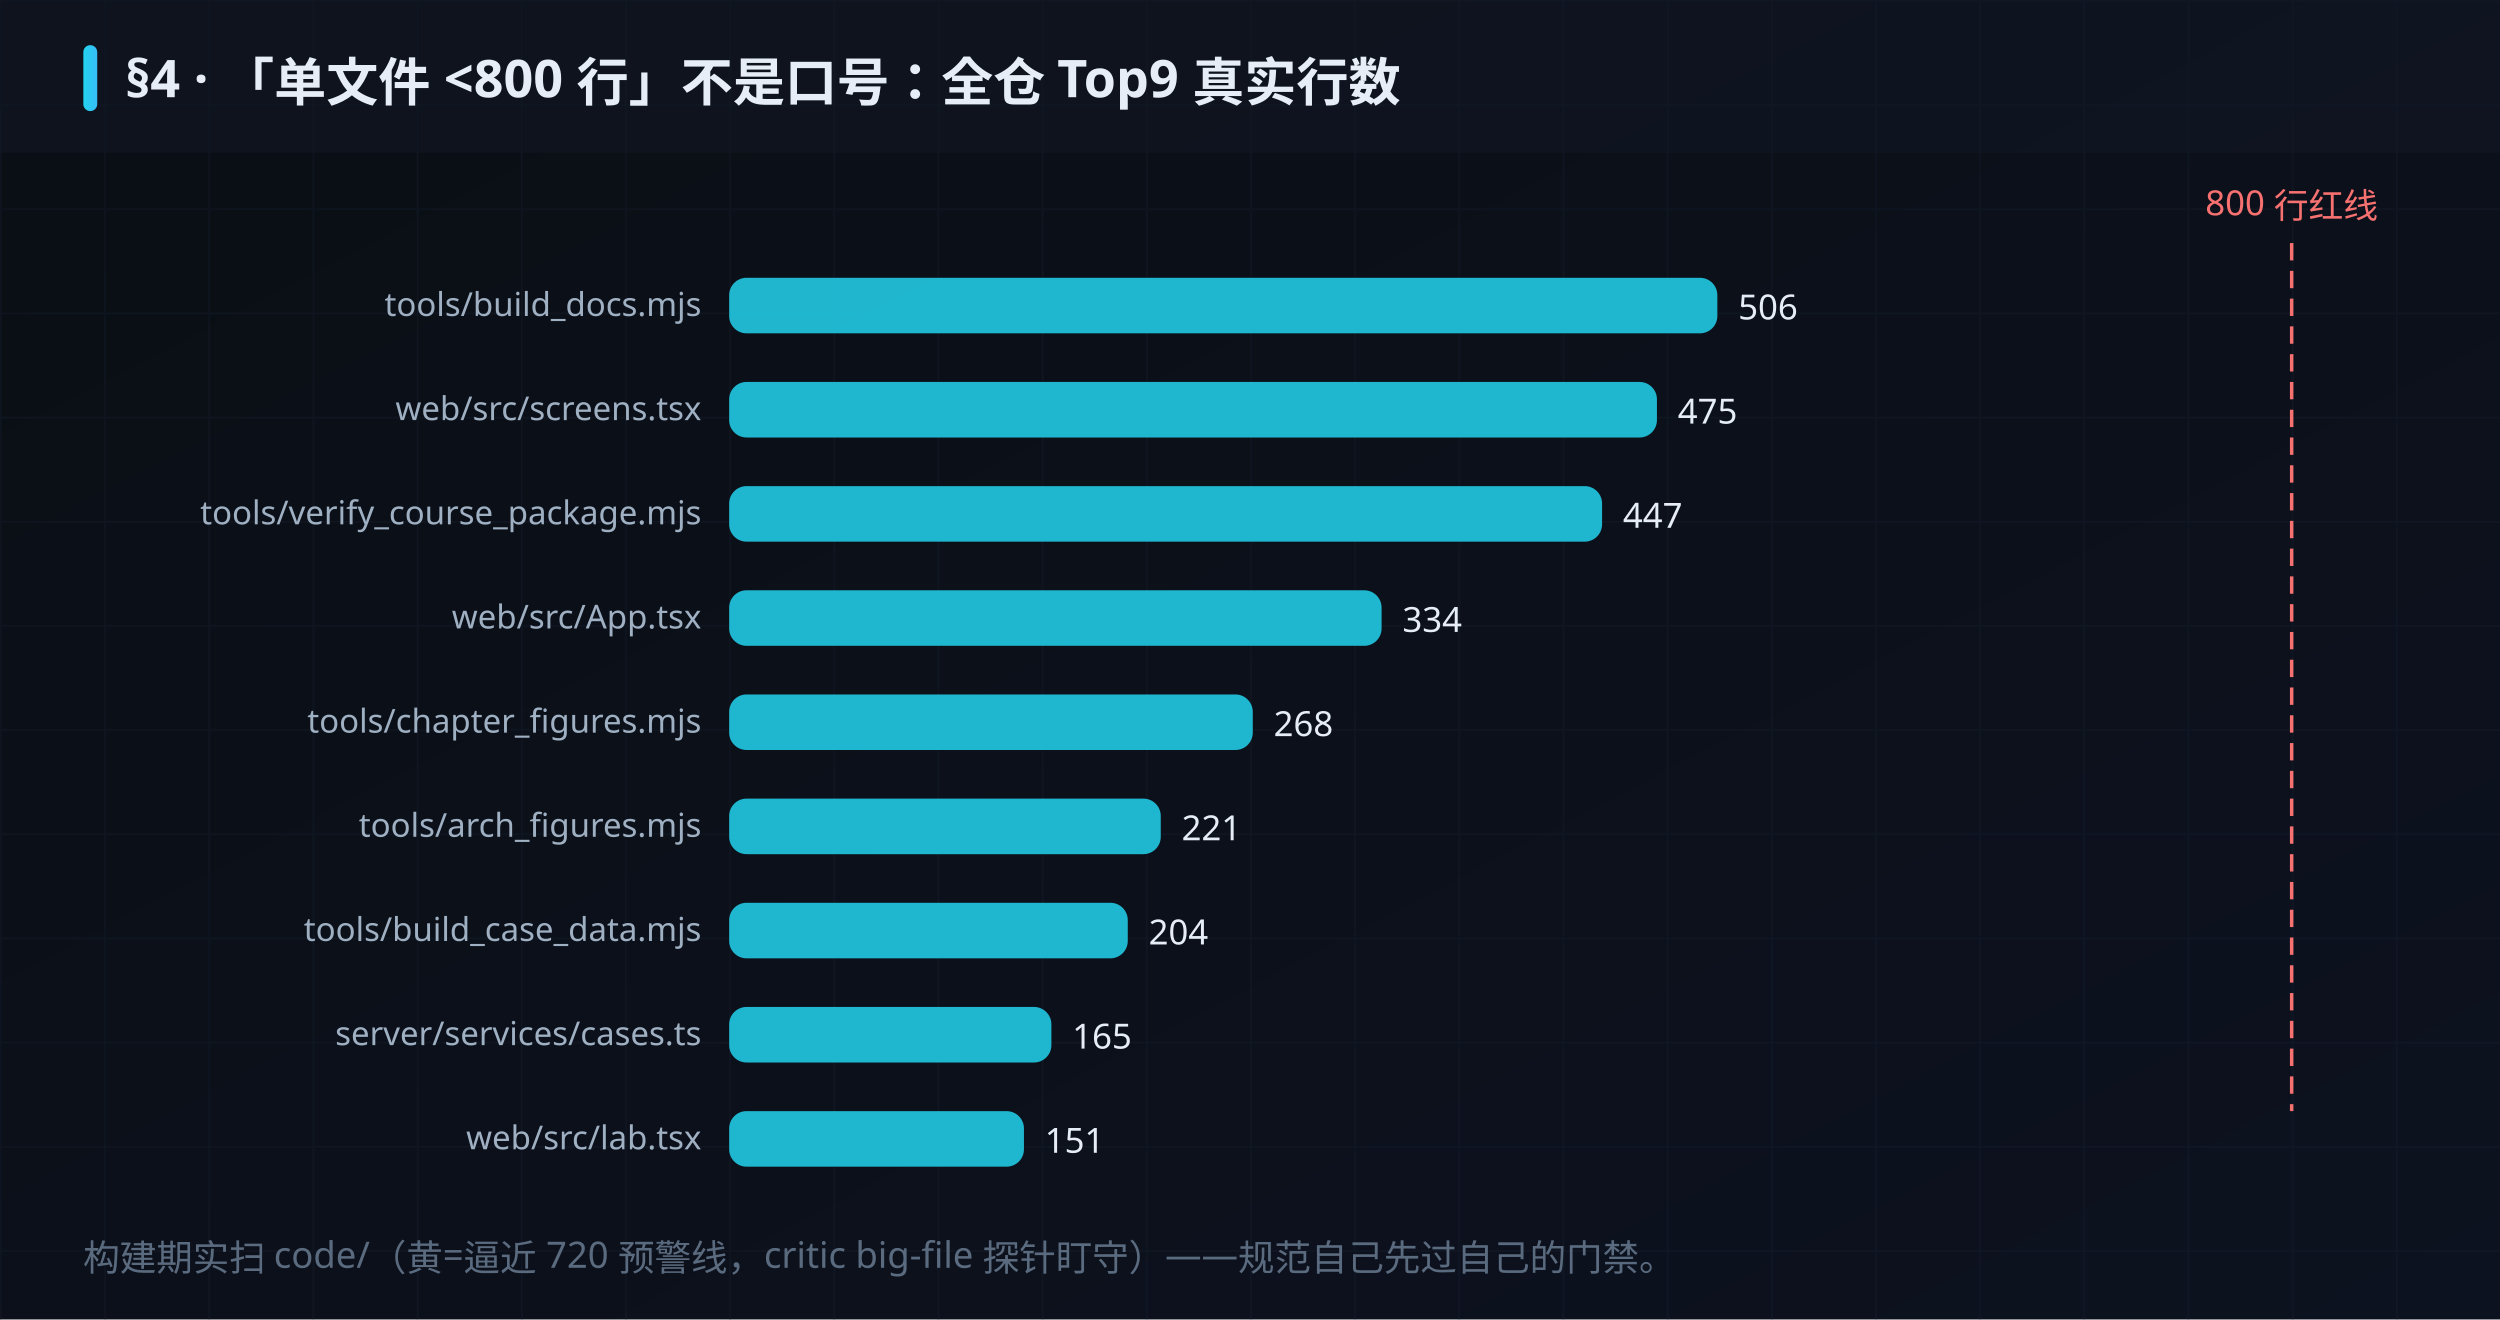
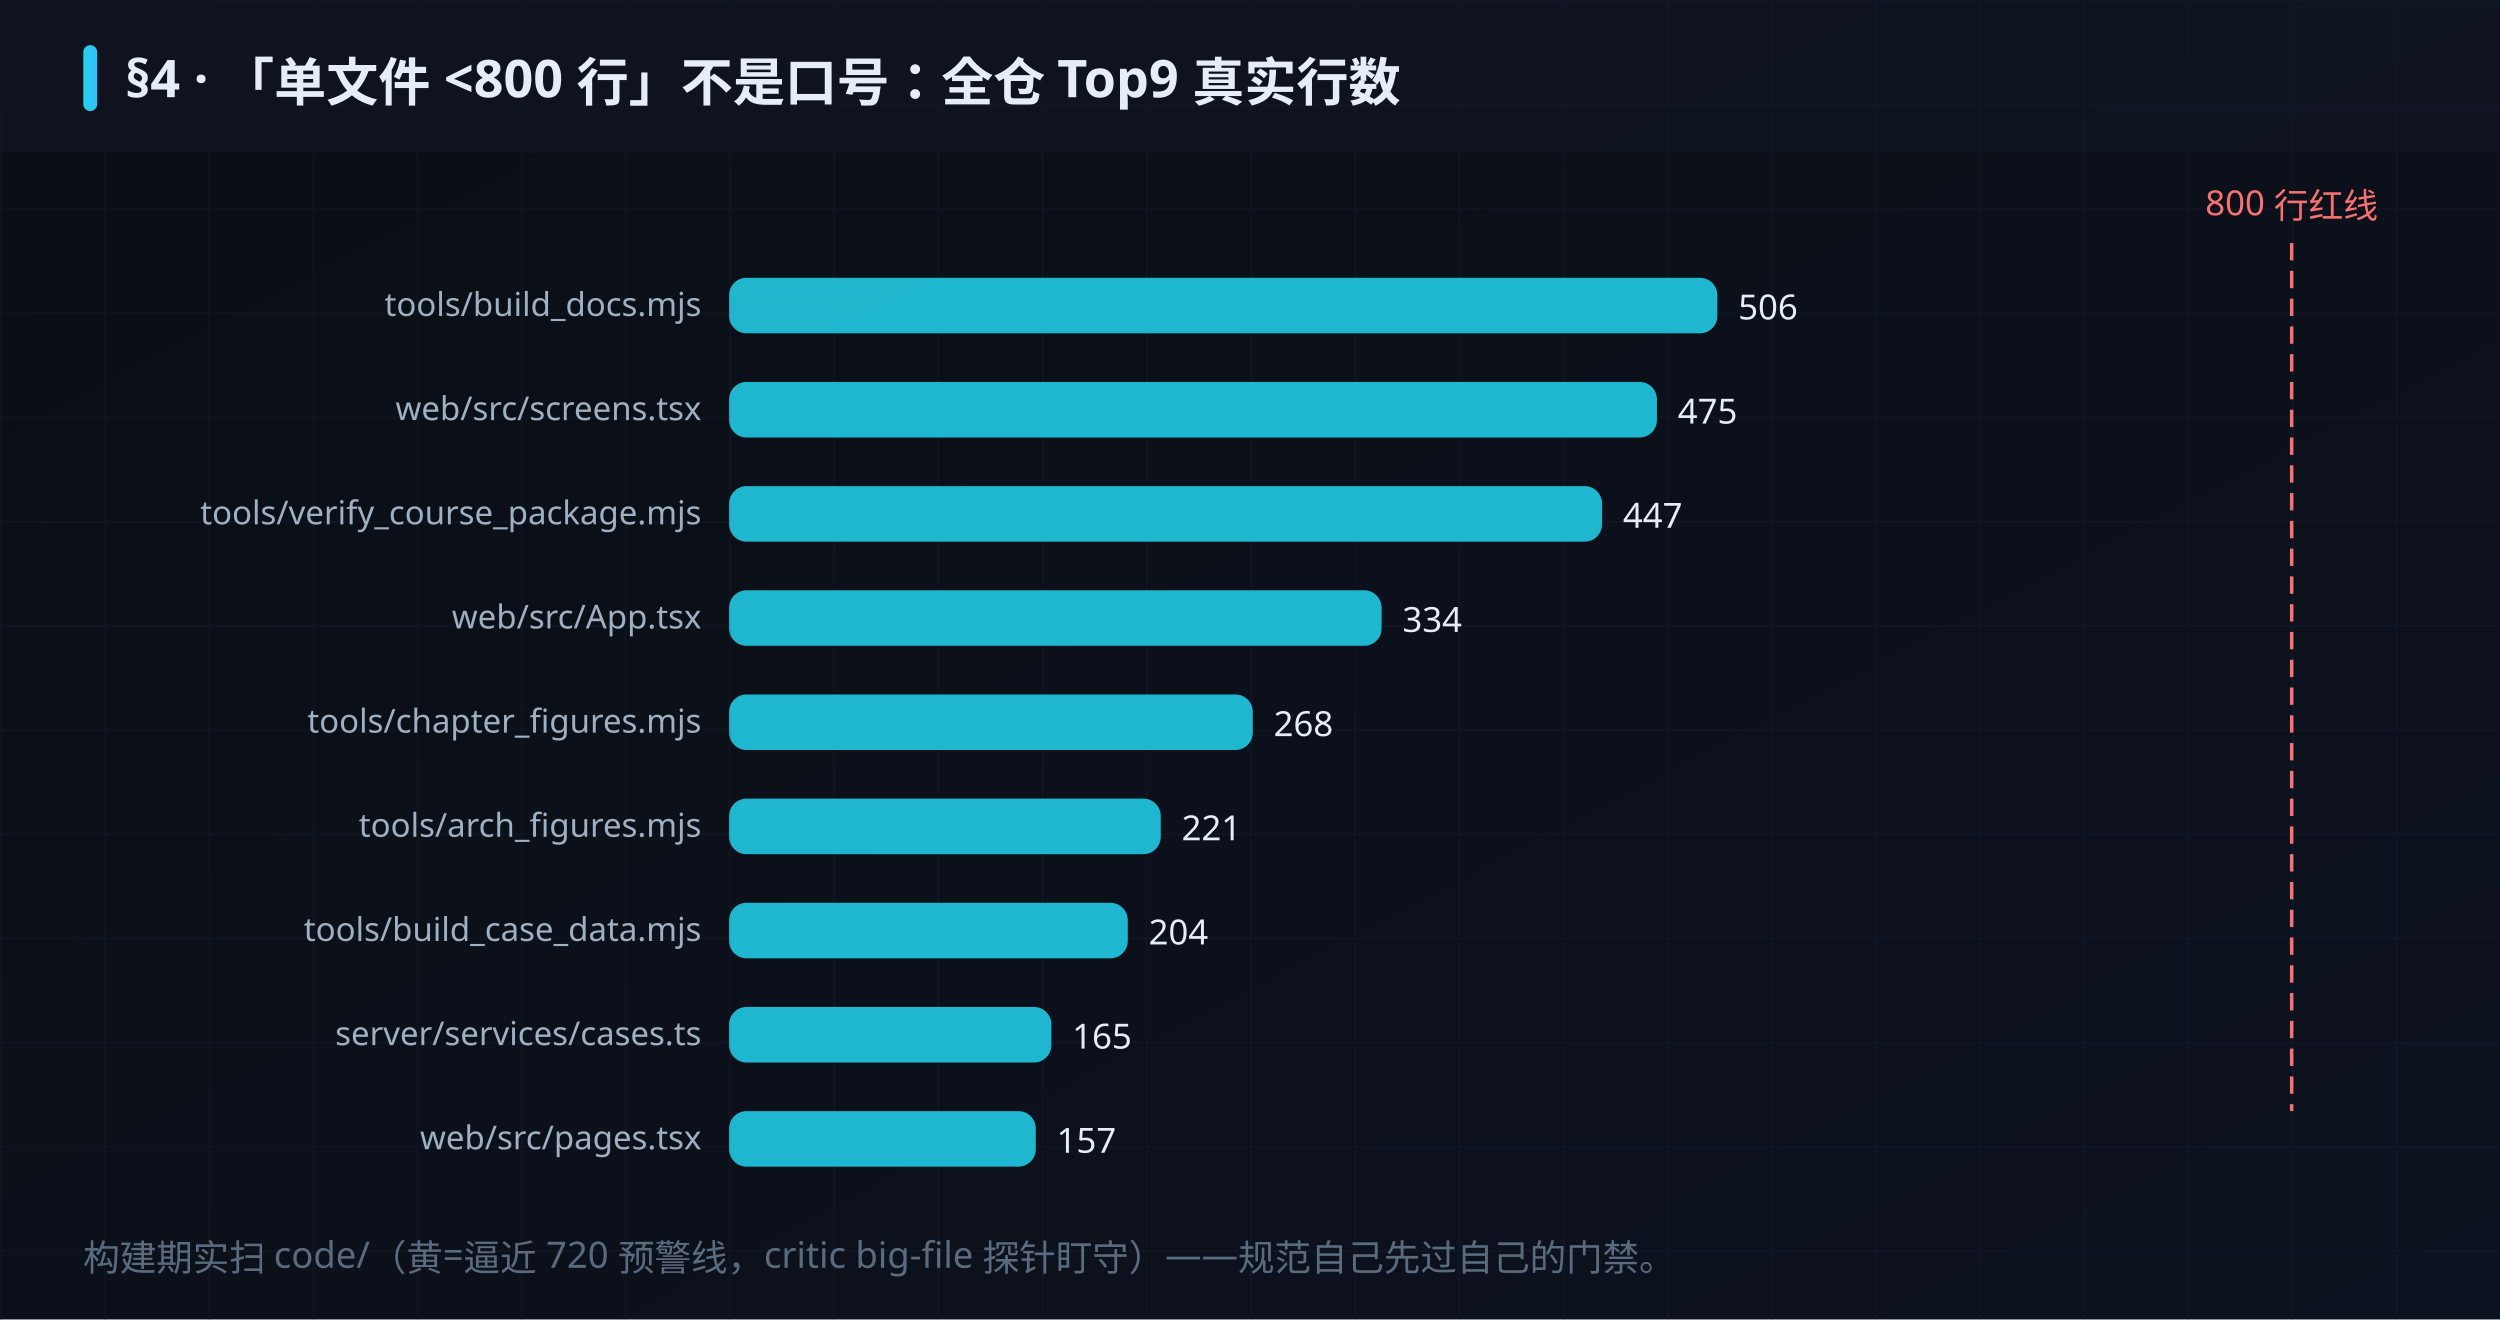
<svg xmlns="http://www.w3.org/2000/svg" viewBox="0 0 720 380" font-family="PingFang SC,Microsoft YaHei,sans-serif">
  <defs>
    <linearGradient id="dbg" x1="0" y1="0" x2="1" y2="1">
      <stop offset="0" stop-color="#0a0e14" />
      <stop offset="1" stop-color="#0d1220" />
    </linearGradient>
    <linearGradient id="dac" x1="0" y1="0" x2="1" y2="0">
      <stop offset="0" stop-color="#22d3ee" />
      <stop offset="1" stop-color="#38bdf8" />
    </linearGradient>
    <pattern id="dgrid" width="30" height="30" patternUnits="userSpaceOnUse">
      <path d="M30 0H0V30" fill="none" stroke="#16202e" stroke-width="1" />
    </pattern>
    <filter id="dsh" x="-20%" y="-20%" width="140%" height="140%">
      <feDropShadow dx="0" dy="1.5" stdDeviation="2.5" flood-color="#000" flood-opacity="0.35" />
    </filter>
  </defs>
  <rect width="720" height="380" fill="url(#dbg)" />
  <rect width="720" height="380" fill="url(#dgrid)" opacity="0.35" />
  <rect x="0" y="0" width="720" height="44" fill="#121826" opacity="0.5" />
  <rect x="24" y="13" width="4" height="19" rx="2" fill="url(#dac)" />
  <text x="36" y="28" font-size="15" font-weight="750" fill="#e6edf6">§4 · 「单文件 &lt;800 行」不是口号：全仓 Top9 真实行数</text>
  <text x="24" y="366" font-size="10.5" fill="#5b6b7f">构建期实扫 code/（黄=逼近 720 预警线，critic big-file 探针盯守）——规范自己先过自己的门禁。</text>
  <line x1="660" y1="70" x2="660" y2="320" stroke="#f87171" stroke-dasharray="5 3" />
  <text x="660" y="62" font-size="10" fill="#f87171" text-anchor="middle">800 行红线</text>
  <text x="202" y="91" font-size="9.5" fill="#9fb0c3" text-anchor="end">tools/build_docs.mjs</text>
  <rect x="210" y="80" width="284.6" height="16" rx="5" fill="#22d3ee" opacity="0.85" />
  <text x="500.6" y="92" font-size="10" fill="#e6edf6">506</text>
  <text x="202" y="121" font-size="9.5" fill="#9fb0c3" text-anchor="end">web/src/screens.tsx</text>
  <rect x="210" y="110" width="267.2" height="16" rx="5" fill="#22d3ee" opacity="0.85" />
  <text x="483.2" y="122" font-size="10" fill="#e6edf6">475</text>
  <text x="202" y="151" font-size="9.5" fill="#9fb0c3" text-anchor="end">tools/verify_course_package.mjs</text>
  <rect x="210" y="140" width="251.4" height="16" rx="5" fill="#22d3ee" opacity="0.85" />
  <text x="467.4" y="152" font-size="10" fill="#e6edf6">447</text>
  <text x="202" y="181" font-size="9.5" fill="#9fb0c3" text-anchor="end">web/src/App.tsx</text>
  <rect x="210" y="170" width="187.9" height="16" rx="5" fill="#22d3ee" opacity="0.85" />
  <text x="403.9" y="182" font-size="10" fill="#e6edf6">334</text>
  <text x="202" y="211" font-size="9.5" fill="#9fb0c3" text-anchor="end">tools/chapter_figures.mjs</text>
  <rect x="210" y="200" width="150.8" height="16" rx="5" fill="#22d3ee" opacity="0.85" />
  <text x="366.8" y="212" font-size="10" fill="#e6edf6">268</text>
  <text x="202" y="241" font-size="9.5" fill="#9fb0c3" text-anchor="end">tools/arch_figures.mjs</text>
  <rect x="210" y="230" width="124.3" height="16" rx="5" fill="#22d3ee" opacity="0.85" />
  <text x="340.3" y="242" font-size="10" fill="#e6edf6">221</text>
  <text x="202" y="271" font-size="9.5" fill="#9fb0c3" text-anchor="end">tools/build_case_data.mjs</text>
  <rect x="210" y="260" width="114.8" height="16" rx="5" fill="#22d3ee" opacity="0.85" />
  <text x="330.8" y="272" font-size="10" fill="#e6edf6">204</text>
  <text x="202" y="301" font-size="9.5" fill="#9fb0c3" text-anchor="end">server/services/cases.ts</text>
  <rect x="210" y="290" width="92.8" height="16" rx="5" fill="#22d3ee" opacity="0.85" />
  <text x="308.8" y="302" font-size="10" fill="#e6edf6">165</text>
-   <text x="202" y="331" font-size="9.5" fill="#9fb0c3" text-anchor="end">web/src/lab.tsx</text>
-   <rect x="210" y="320" width="84.9" height="16" rx="5" fill="#22d3ee" opacity="0.85" />
-   <text x="300.9" y="332" font-size="10" fill="#e6edf6">151</text>
+   <text x="202" y="331" font-size="9.5" fill="#9fb0c3" text-anchor="end">web/src/pages.tsx</text>
+   <rect x="210" y="320" width="88.3" height="16" rx="5" fill="#22d3ee" opacity="0.85" />
+   <text x="304.3" y="332" font-size="10" fill="#e6edf6">157</text>
</svg>
